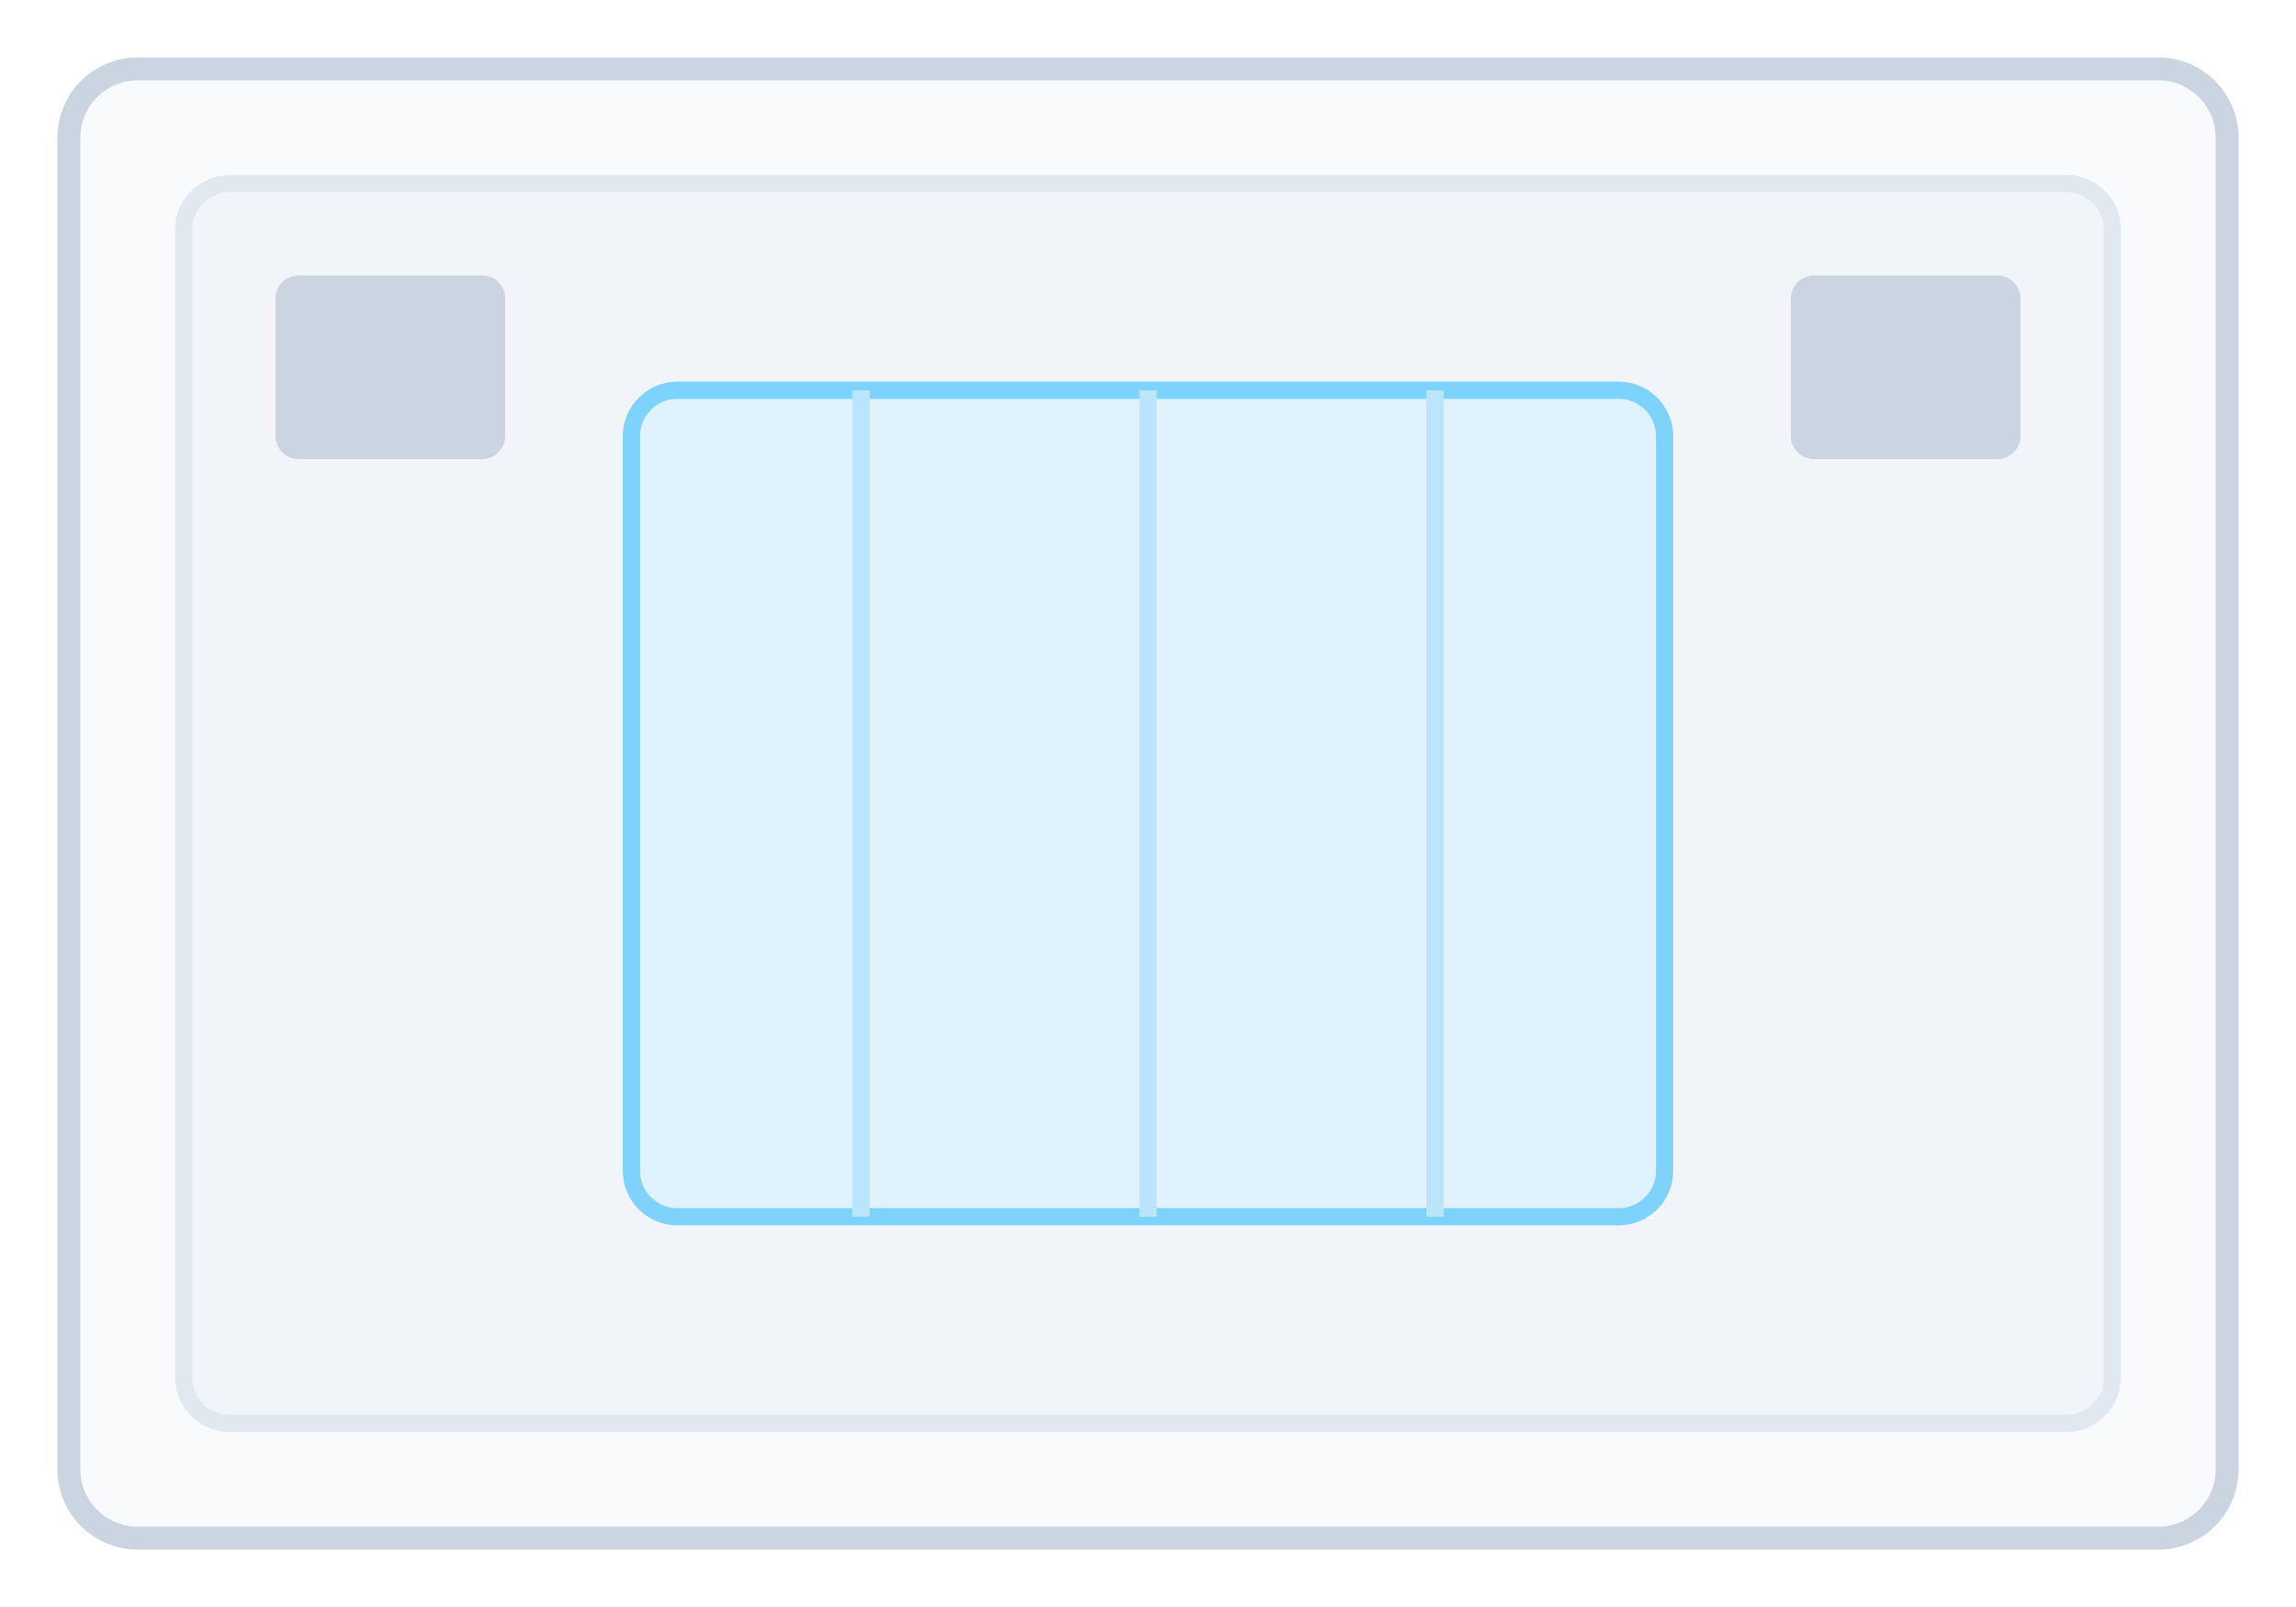
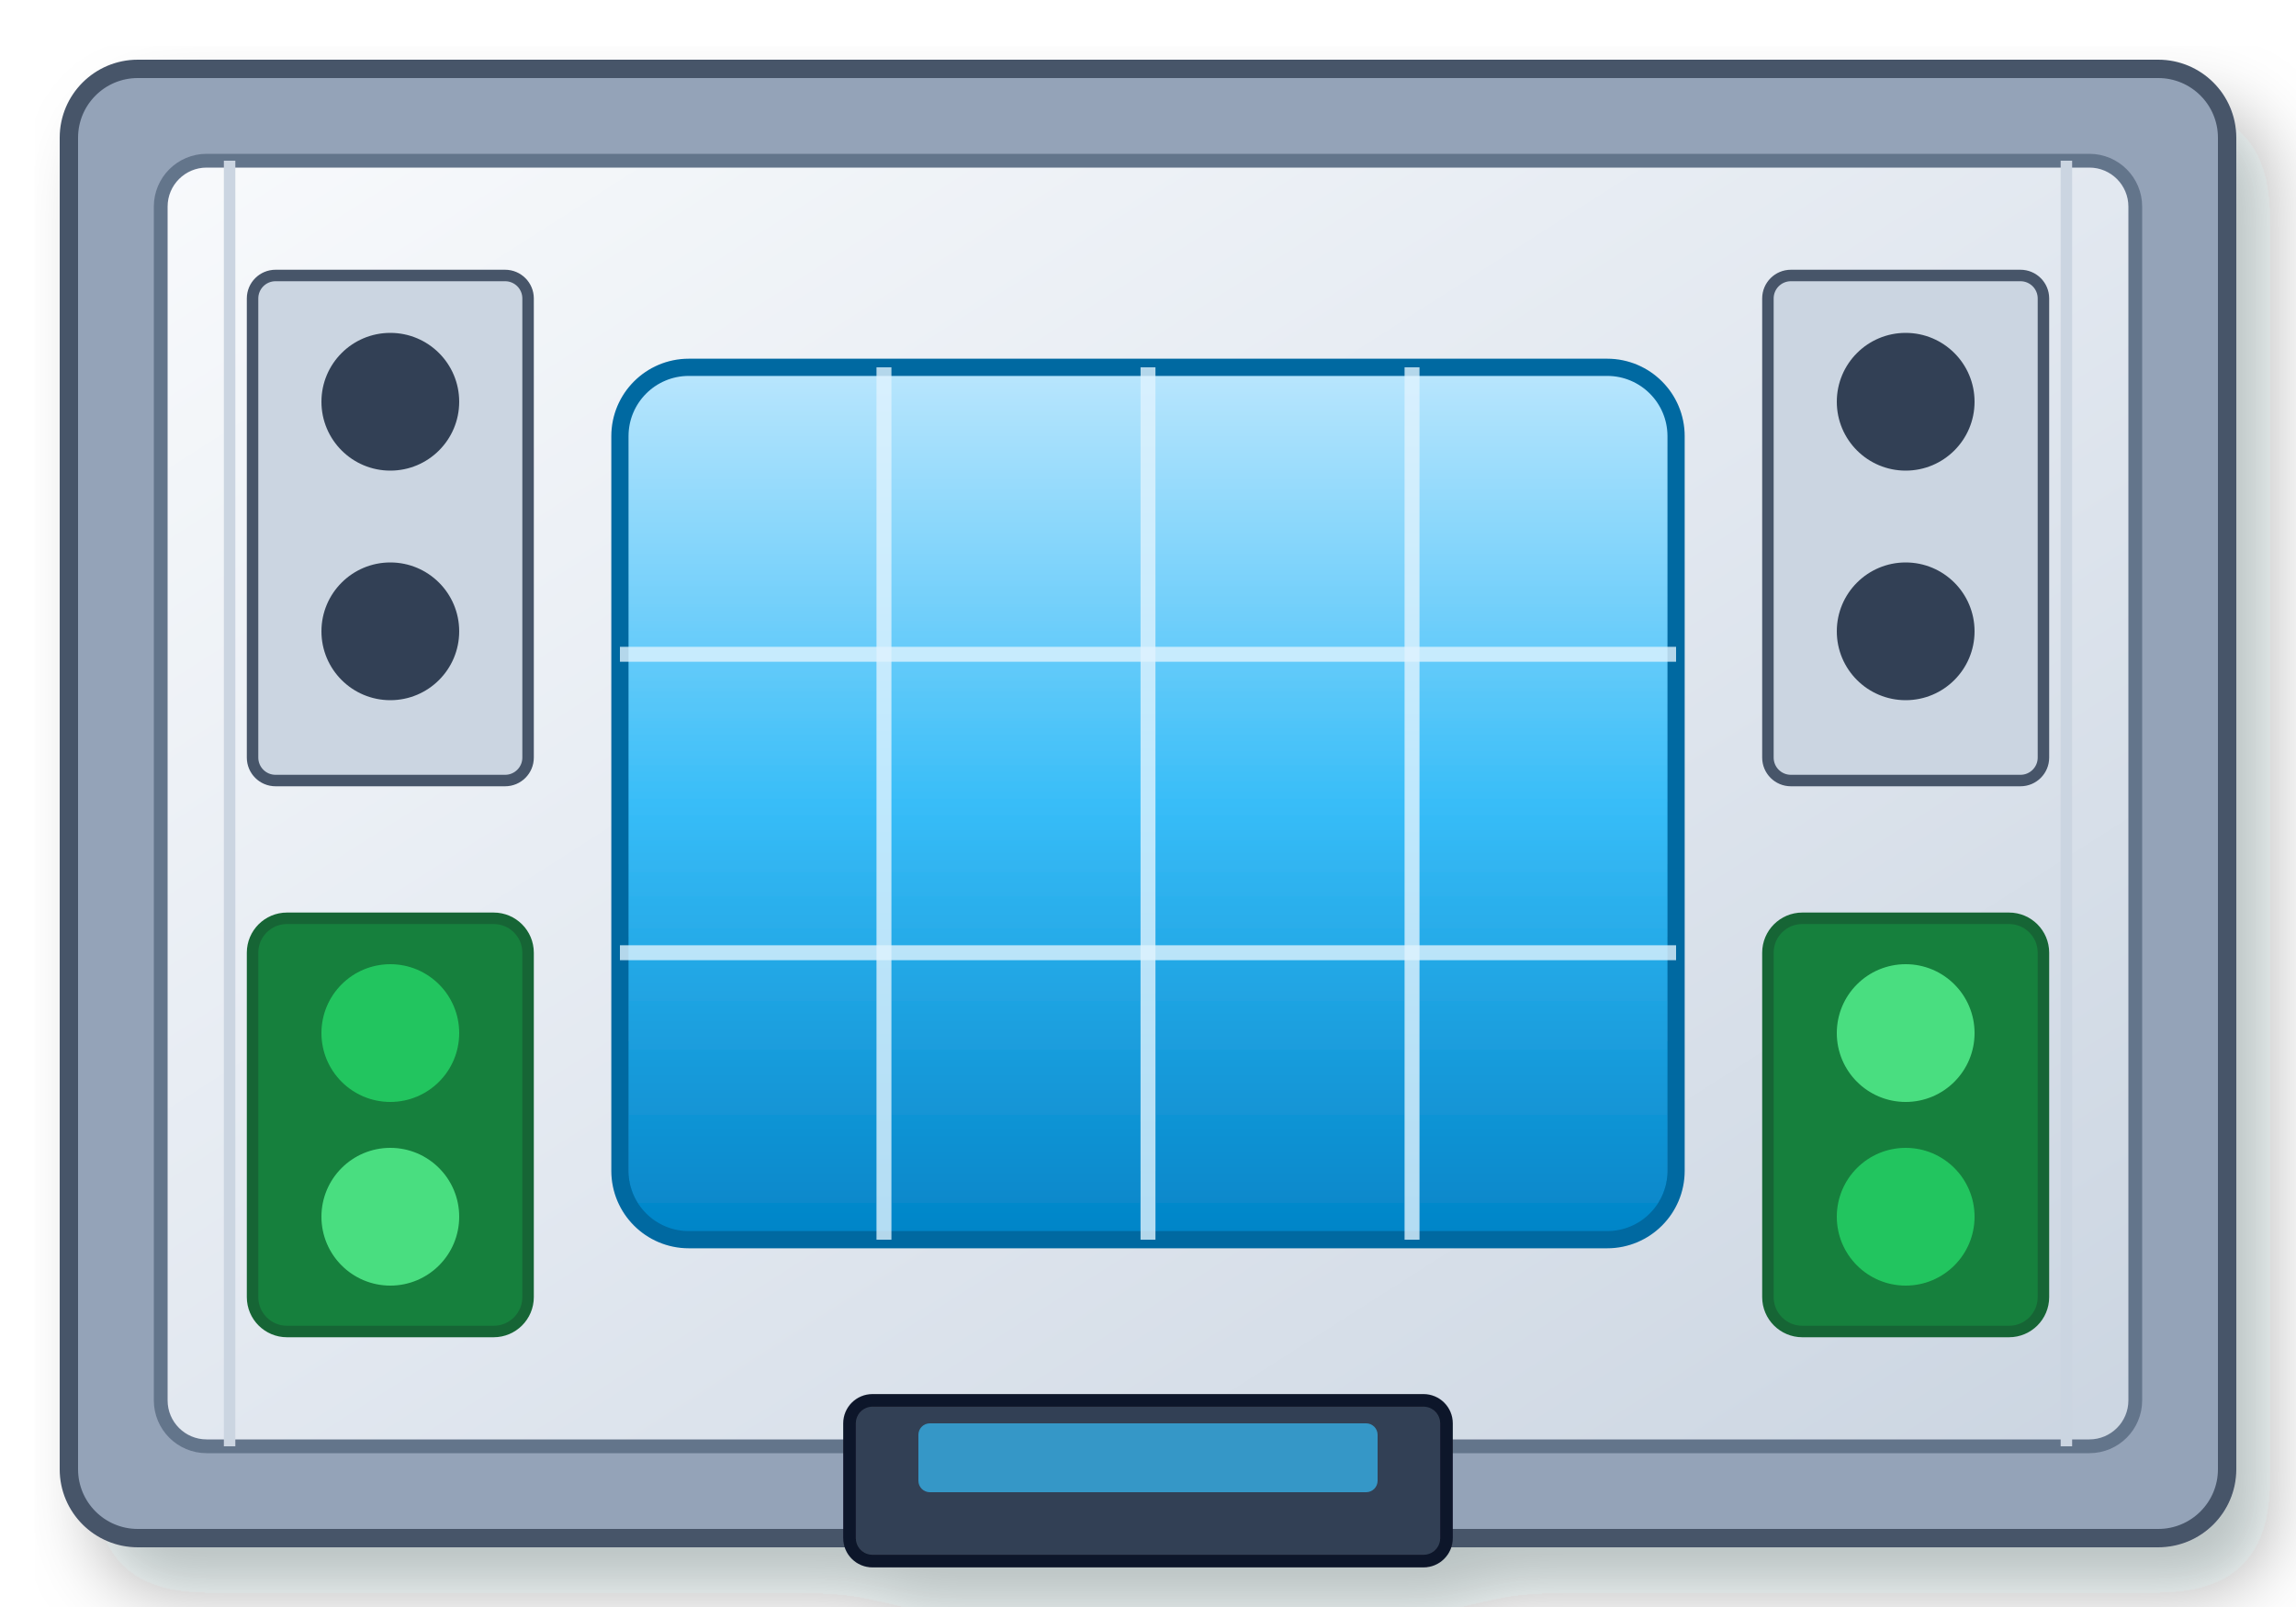
- <svg xmlns="http://www.w3.org/2000/svg" viewBox="0 0 200 140" width="200" height="140">
-   <rect x="6" y="6" width="188" height="128" rx="6" fill="#F8FAFC" stroke="#CBD5E1" stroke-width="2" />
-   <rect x="16" y="16" width="168" height="108" rx="4" fill="#F1F5F9" stroke="#E2E8F0" stroke-width="1.5" />
-   <rect x="55" y="34" width="90" height="72" rx="4" fill="#E0F2FE" stroke="#7DD3FC" stroke-width="1.5" />
-   <line x1="75" y1="34" x2="75" y2="106" stroke="#BAE6FD" stroke-width="1.5" />
-   <line x1="100" y1="34" x2="100" y2="106" stroke="#BAE6FD" stroke-width="1.5" />
-   <line x1="125" y1="34" x2="125" y2="106" stroke="#BAE6FD" stroke-width="1.5" />
-   <rect x="24" y="24" width="20" height="16" rx="2" fill="#CBD5E1" />
-   <rect x="156" y="24" width="20" height="16" rx="2" fill="#CBD5E1" />
+ <svg xmlns="http://www.w3.org/2000/svg" viewBox="0 0 200 140" width="200" height="140" fill="none">
+   <defs>
+     <filter id="bcm-shadow" x="-10%" y="-12%" width="124%" height="128%">
+       <feDropShadow dx="3" dy="4" stdDeviation="3" flood-color="#0F172A" flood-opacity="0.28" />
+     </filter>
+     <linearGradient id="bcm-deck" x1="0" y1="0" x2="1" y2="1">
+       <stop offset="0%" stop-color="#F8FAFC" />
+       <stop offset="50%" stop-color="#E2E8F0" />
+       <stop offset="100%" stop-color="#CBD5E1" />
+     </linearGradient>
+     <linearGradient id="bcm-atrium" x1="0" y1="0" x2="0" y2="1">
+       <stop offset="0%" stop-color="#BAE6FD" />
+       <stop offset="50%" stop-color="#38BDF8" />
+       <stop offset="100%" stop-color="#0284C7" />
+     </linearGradient>
+   </defs>
+   <g filter="url(#bcm-shadow)">
+     <rect x="6" y="6" width="188" height="128" rx="6" fill="#94A3B8" stroke="#475569" stroke-width="1.6" />
+     <rect x="14" y="14" width="172" height="112" rx="4" fill="url(#bcm-deck)" stroke="#64748B" stroke-width="1.2" />
+     <g stroke="#CBD5E1" stroke-width="1">
+       <line x1="20" y1="14" x2="20" y2="126" />
+       <line x1="180" y1="14" x2="180" y2="126" />
+     </g>
+     <rect x="54" y="32" width="92" height="76" rx="6" fill="url(#bcm-atrium)" stroke="#0369A1" stroke-width="1.5" />
+     <g stroke="#E0F2FE" stroke-width="1.3" stroke-opacity="0.8">
+       <line x1="77" y1="32" x2="77" y2="108" />
+       <line x1="100" y1="32" x2="100" y2="108" />
+       <line x1="123" y1="32" x2="123" y2="108" />
+       <line x1="54" y1="57" x2="146" y2="57" />
+       <line x1="54" y1="83" x2="146" y2="83" />
+     </g>
+     <rect x="22" y="24" width="24" height="44" rx="2" fill="#CBD5E1" stroke="#475569" stroke-width="1" />
+     <circle cx="34" cy="35" r="6" fill="#334155" />
+     <circle cx="34" cy="55" r="6" fill="#334155" />
+     <rect x="154" y="24" width="24" height="44" rx="2" fill="#CBD5E1" stroke="#475569" stroke-width="1" />
+     <circle cx="166" cy="35" r="6" fill="#334155" />
+     <circle cx="166" cy="55" r="6" fill="#334155" />
+     <rect x="22" y="80" width="24" height="36" rx="3" fill="#15803D" stroke="#166534" stroke-width="1" />
+     <circle cx="34" cy="90" r="6" fill="#22C55E" />
+     <circle cx="34" cy="106" r="6" fill="#4ADE80" />
+     <rect x="154" y="80" width="24" height="36" rx="3" fill="#15803D" stroke="#166534" stroke-width="1" />
+     <circle cx="166" cy="90" r="6" fill="#4ADE80" />
+     <circle cx="166" cy="106" r="6" fill="#22C55E" />
+     <rect x="74" y="122" width="52" height="14" rx="2" fill="#334155" stroke="#0F172A" stroke-width="1.1" />
+     <rect x="80" y="124" width="40" height="6" rx="1" fill="#38BDF8" fill-opacity="0.7" />
+   </g>
</svg>
